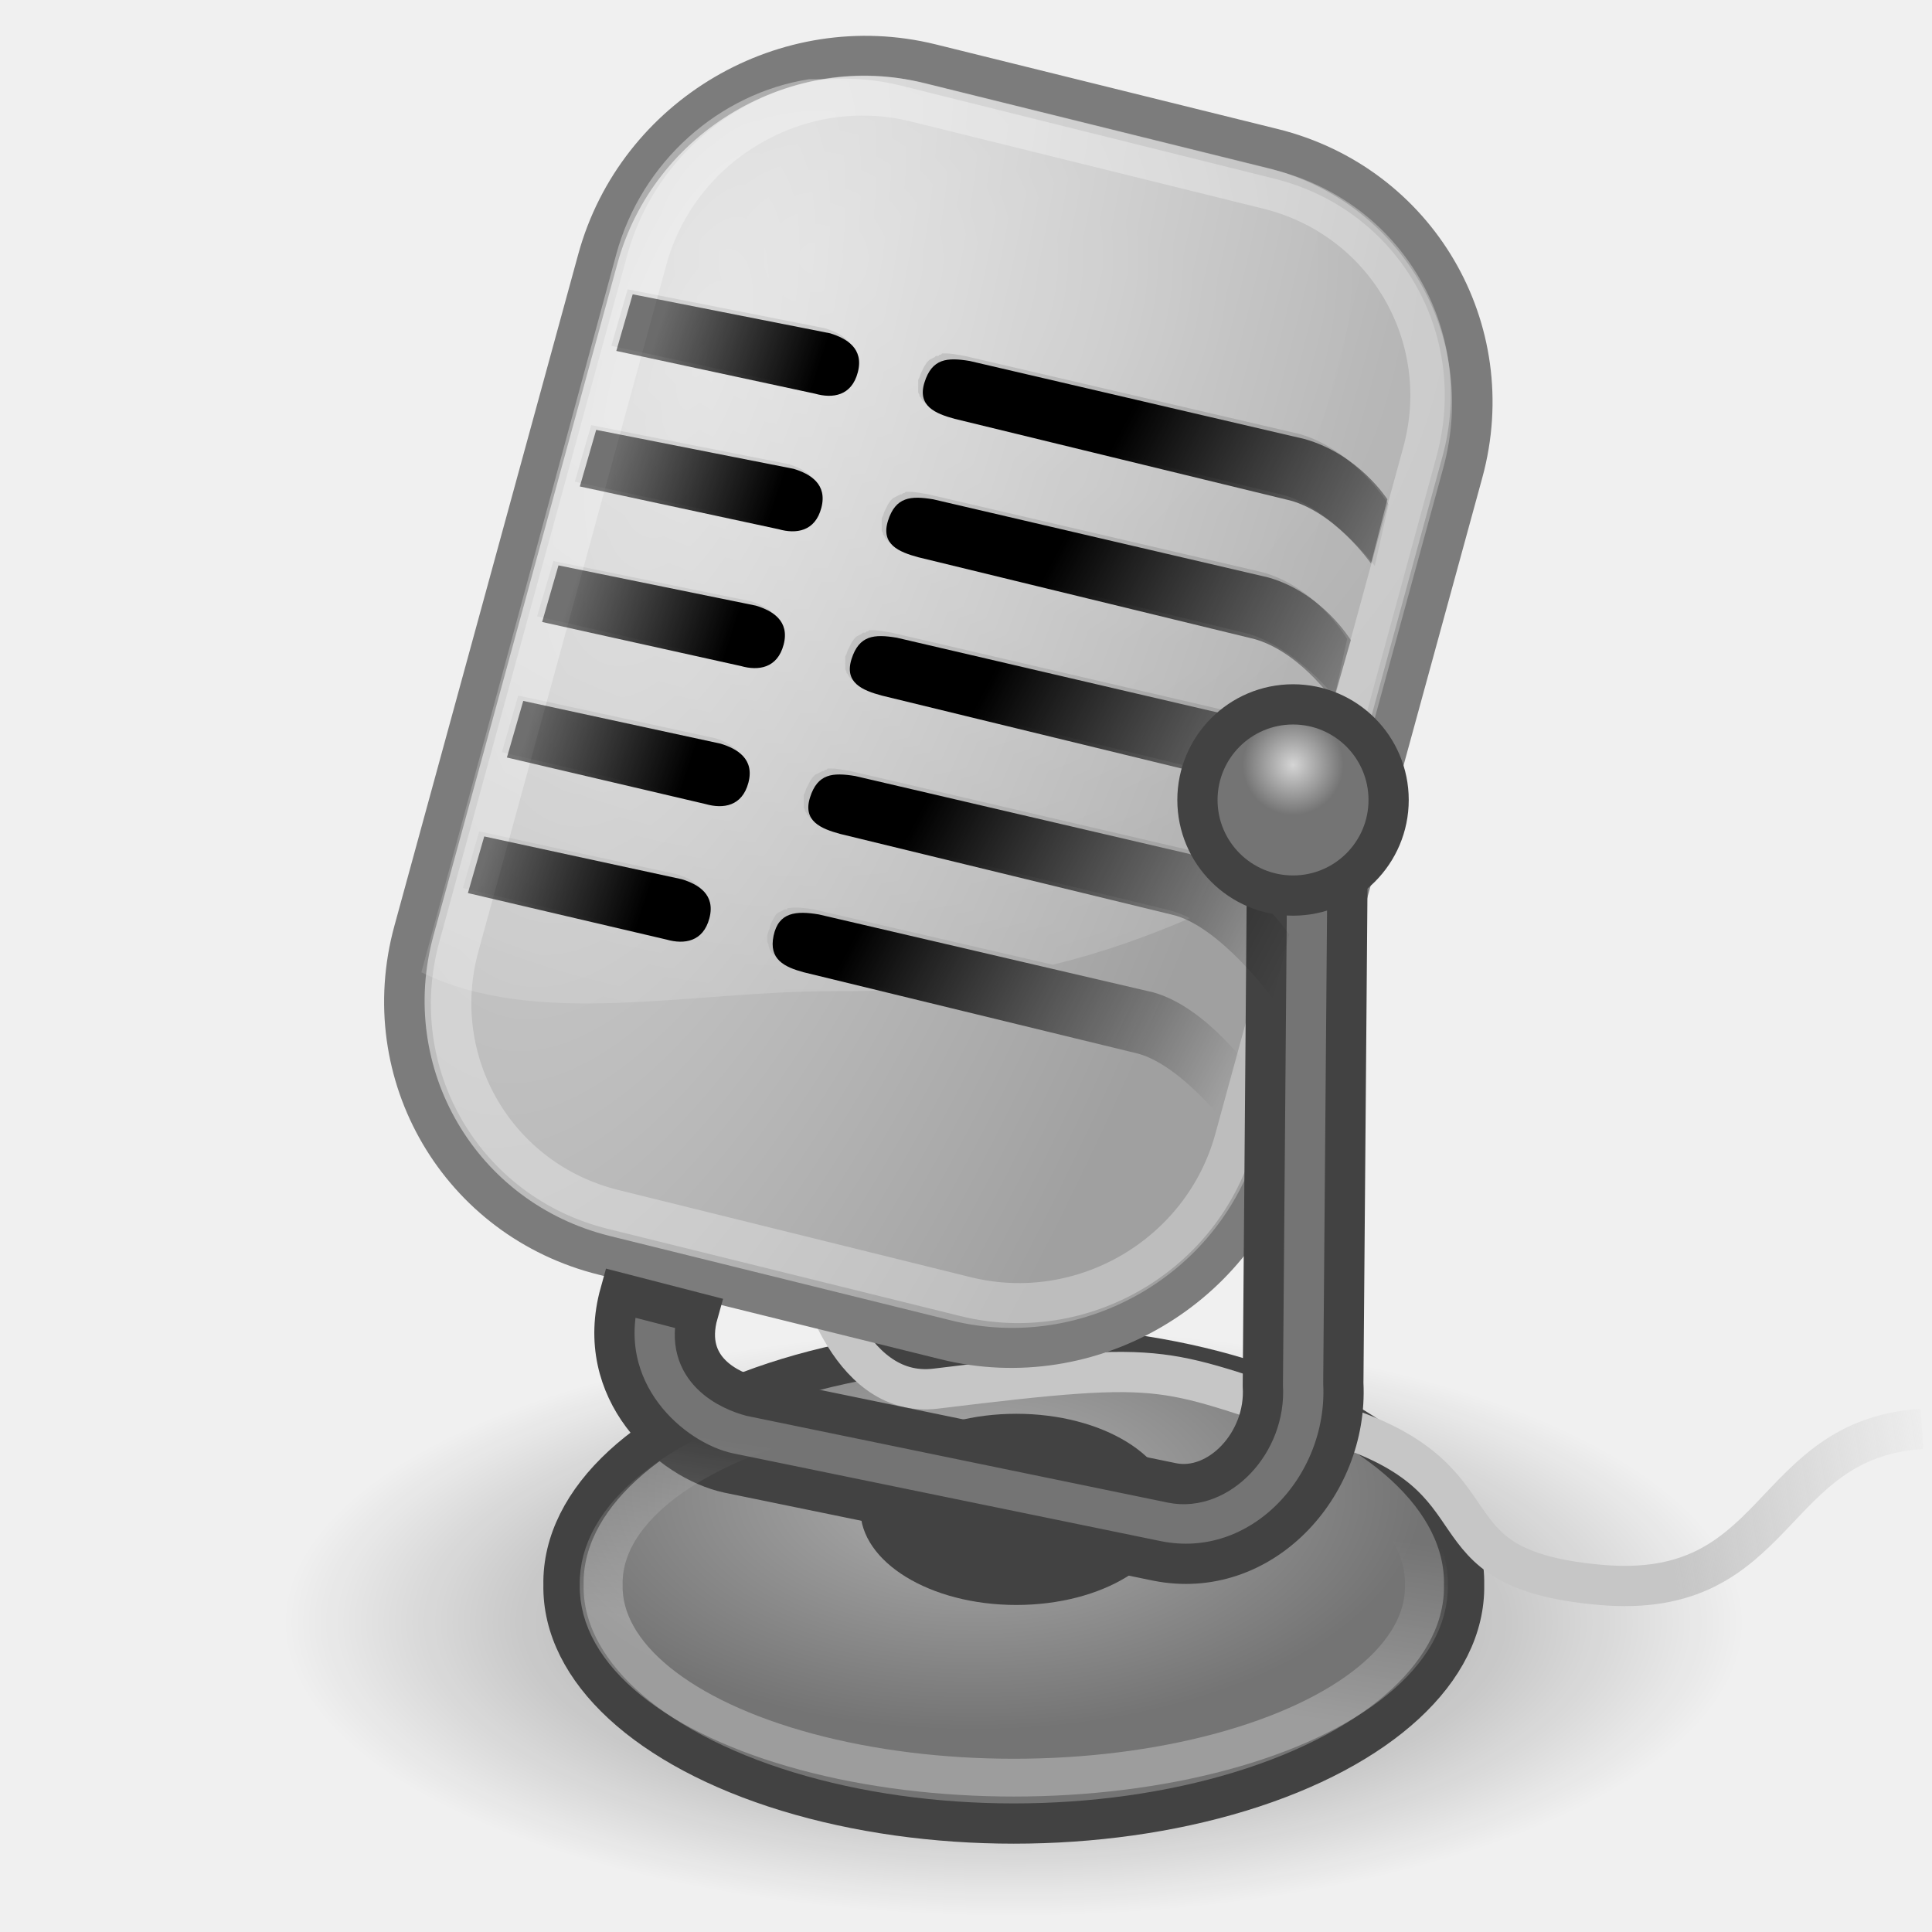
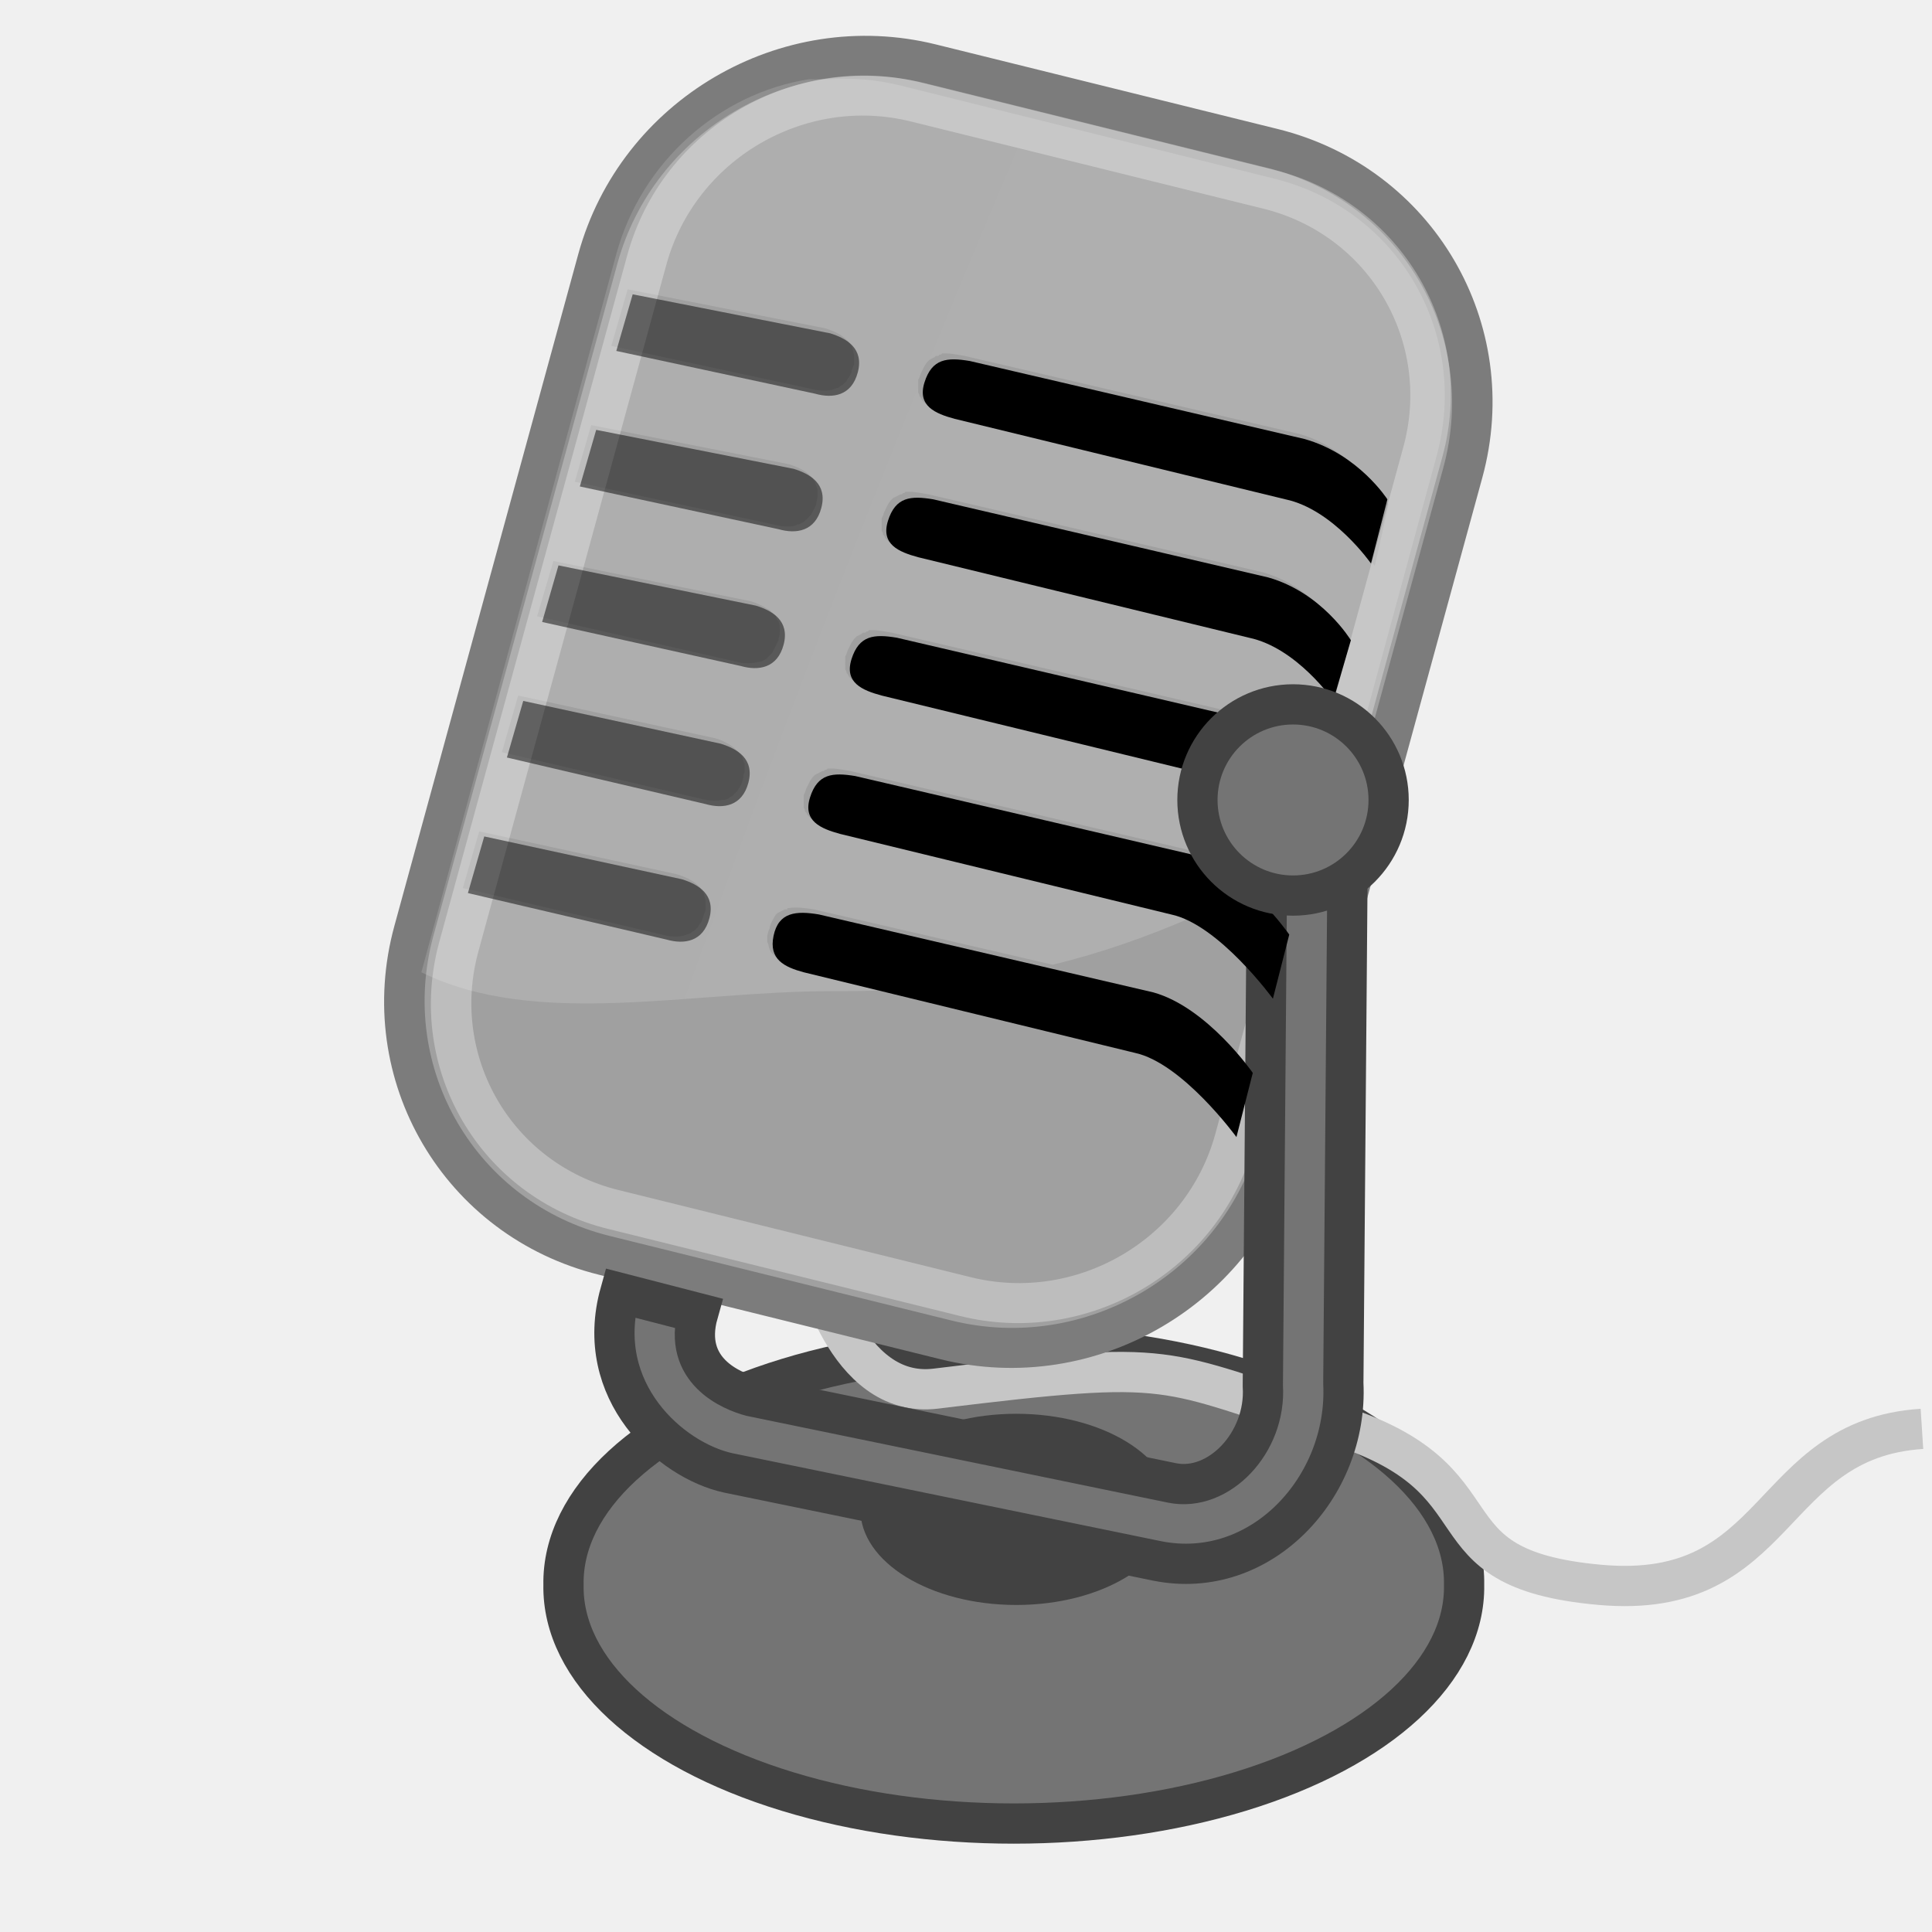
<svg xmlns="http://www.w3.org/2000/svg" xmlns:xlink="http://www.w3.org/1999/xlink" width="48px" height="48px" id="svg11300">
  <defs id="defs3">
    <linearGradient id="linearGradient2407">
      <stop style="stop-color:#d5d5d5;stop-opacity:1;" offset="0" id="stop2409" />
      <stop style="stop-color:#747474;stop-opacity:1;" offset="1" id="stop2411" />
    </linearGradient>
    <linearGradient id="linearGradient2399">
      <stop style="stop-color:#ffffff;stop-opacity:1;" offset="0" id="stop2401" />
      <stop style="stop-color:#ffffff;stop-opacity:0;" offset="1" id="stop2403" />
    </linearGradient>
    <linearGradient id="linearGradient2371">
      <stop style="stop-color:#000000;stop-opacity:1;" offset="0" id="stop2373" />
      <stop style="stop-color:#000000;stop-opacity:0.485;" offset="1" id="stop2375" />
    </linearGradient>
    <linearGradient id="linearGradient2355">
      <stop style="stop-color:#000000;stop-opacity:1;" offset="0" id="stop2357" />
      <stop style="stop-color:#000000;stop-opacity:0;" offset="1" id="stop2359" />
    </linearGradient>
    <linearGradient id="linearGradient2345">
      <stop style="stop-color:#d5d5d5;stop-opacity:1;" offset="0" id="stop2347" />
      <stop style="stop-color:#a0a0a0;stop-opacity:1;" offset="1" id="stop2349" />
    </linearGradient>
    <linearGradient id="linearGradient2337">
      <stop style="stop-color:#ffffff;stop-opacity:1;" offset="0" id="stop2339" />
      <stop style="stop-color:#ffffff;stop-opacity:0;" offset="1" id="stop2341" />
    </linearGradient>
    <linearGradient id="linearGradient2252">
      <stop style="stop-color:#c6c6c6;stop-opacity:1;" offset="0" id="stop2254" />
      <stop style="stop-color:#c6c6c6;stop-opacity:0;" offset="1" id="stop2256" />
    </linearGradient>
    <linearGradient id="linearGradient2242">
      <stop style="stop-color:#000000;stop-opacity:1;" offset="0" id="stop2244" />
      <stop style="stop-color:#000000;stop-opacity:0;" offset="1" id="stop2246" />
    </linearGradient>
    <linearGradient id="linearGradient2232">
      <stop style="stop-color:#b0b0b0;stop-opacity:1;" offset="0" id="stop2234" />
      <stop style="stop-color:#747474;stop-opacity:1;" offset="1" id="stop2236" />
    </linearGradient>
-     <radialGradient xlink:href="#linearGradient2232" id="radialGradient2238" cx="15.438" cy="42.09" fx="15.438" fy="42.09" r="11.188" gradientTransform="matrix(1,0,0,0.52514,0,22.02165)" gradientUnits="userSpaceOnUse" />
-     <radialGradient xlink:href="#linearGradient2242" id="radialGradient2248" cx="25.188" cy="41" fx="25.188" fy="41" r="16.438" gradientTransform="matrix(1,0,0,0.425856,-1.940722e-16,23.53992)" gradientUnits="userSpaceOnUse" />
-     <linearGradient xlink:href="#linearGradient2252" id="linearGradient2258" x1="41.25" y1="36.69" x2="48.25" y2="35.69" gradientUnits="userSpaceOnUse" />
-     <radialGradient xlink:href="#linearGradient2337" id="radialGradient2343" cx="20.275" cy="5.712" fx="20.275" fy="5.712" r="12.494" gradientTransform="matrix(2.530751,-5.687060e-16,5.159545e-16,2.296006,-31.03641,-6.699856)" gradientUnits="userSpaceOnUse" />
-     <radialGradient xlink:href="#linearGradient2345" id="radialGradient2351" cx="19.557" cy="6.644" fx="19.557" fy="6.644" r="10.989" gradientTransform="matrix(1.491918,-8.445108e-2,-5.874412e-2,3.986724,-9.646804,-20.27595)" gradientUnits="userSpaceOnUse" />
-     <linearGradient xlink:href="#linearGradient2355" id="linearGradient2361" x1="25.16" y1="15.804" x2="33.969" y2="20.438" gradientUnits="userSpaceOnUse" />
-     <linearGradient xlink:href="#linearGradient2355" id="linearGradient2363" x1="25.16" y1="15.804" x2="33.969" y2="20.438" gradientUnits="userSpaceOnUse" />
-     <linearGradient xlink:href="#linearGradient2355" id="linearGradient2365" x1="25.16" y1="15.804" x2="33.969" y2="20.438" gradientUnits="userSpaceOnUse" />
-     <linearGradient xlink:href="#linearGradient2355" id="linearGradient2367" x1="25.16" y1="15.804" x2="33.969" y2="20.438" gradientUnits="userSpaceOnUse" />
-     <linearGradient xlink:href="#linearGradient2355" id="linearGradient2369" x1="25.16" y1="15.804" x2="33.969" y2="20.438" gradientUnits="userSpaceOnUse" />
-     <linearGradient xlink:href="#linearGradient2371" id="linearGradient2377" x1="18.329" y1="15.323" x2="14.406" y2="14.047" gradientUnits="userSpaceOnUse" />
-     <linearGradient xlink:href="#linearGradient2371" id="linearGradient2379" x1="18.329" y1="15.323" x2="14.406" y2="14.047" gradientUnits="userSpaceOnUse" />
-     <linearGradient xlink:href="#linearGradient2371" id="linearGradient2381" x1="18.329" y1="15.323" x2="14.406" y2="14.047" gradientUnits="userSpaceOnUse" />
-     <linearGradient xlink:href="#linearGradient2371" id="linearGradient2383" x1="18.329" y1="15.323" x2="14.406" y2="14.047" gradientUnits="userSpaceOnUse" />
-     <linearGradient xlink:href="#linearGradient2371" id="linearGradient2385" x1="18.329" y1="15.323" x2="14.406" y2="14.047" gradientUnits="userSpaceOnUse" />
-     <linearGradient xlink:href="#linearGradient2399" id="linearGradient2405" x1="16.438" y1="49.111" x2="17.402" y2="43.42" gradientUnits="userSpaceOnUse" />
-     <radialGradient xlink:href="#linearGradient2407" id="radialGradient2413" cx="33.5" cy="20.538" fx="33.5" fy="20.538" r="2.27" gradientUnits="userSpaceOnUse" gradientTransform="matrix(0.435326,1.140794e-15,-1.140794e-15,0.435326,18.91658,12.49341)" />
+     <radialGradient xlink:href="#linearGradient2232" id="radialGradient2238" cx="15.438" cy="42.09" fx="15.438" fy="42.09" r="11.188" gradientTransform="matrix(1,0,0,0.52514,0,22.02165)" />
+     <radialGradient xlink:href="#linearGradient2242" id="radialGradient2248" cx="25.188" cy="41" fx="25.188" fy="41" r="16.438" gradientTransform="matrix(1,0,0,0.425856,-1.940722e-16,23.53992)" />
+     <linearGradient xlink:href="#linearGradient2252" id="linearGradient2258" x1="41.25" y1="36.69" x2="48.25" y2="35.69" />
+     <radialGradient xlink:href="#linearGradient2337" id="radialGradient2343" cx="20.275" cy="5.712" fx="20.275" fy="5.712" r="12.494" gradientTransform="matrix(2.530751,-5.687060e-16,5.159545e-16,2.296006,-31.03641,-6.699856)" />
+     <radialGradient xlink:href="#linearGradient2345" id="radialGradient2351" cx="19.557" cy="6.644" fx="19.557" fy="6.644" r="10.989" gradientTransform="matrix(1.491918,-8.445108e-2,-5.874412e-2,3.986724,-9.646804,-20.27595)" />
+     <linearGradient xlink:href="#linearGradient2355" id="linearGradient2361" x1="25.16" y1="15.804" x2="33.969" y2="20.438" />
+     <linearGradient xlink:href="#linearGradient2355" id="linearGradient2363" x1="25.16" y1="15.804" x2="33.969" y2="20.438" />
+     <linearGradient xlink:href="#linearGradient2355" id="linearGradient2365" x1="25.16" y1="15.804" x2="33.969" y2="20.438" />
+     <linearGradient xlink:href="#linearGradient2355" id="linearGradient2367" x1="25.16" y1="15.804" x2="33.969" y2="20.438" />
+     <linearGradient xlink:href="#linearGradient2355" id="linearGradient2369" x1="25.16" y1="15.804" x2="33.969" y2="20.438" />
+     <linearGradient xlink:href="#linearGradient2371" id="linearGradient2377" x1="18.329" y1="15.323" x2="14.406" y2="14.047" />
+     <linearGradient xlink:href="#linearGradient2371" id="linearGradient2379" x1="18.329" y1="15.323" x2="14.406" y2="14.047" />
+     <linearGradient xlink:href="#linearGradient2371" id="linearGradient2381" x1="18.329" y1="15.323" x2="14.406" y2="14.047" />
+     <linearGradient xlink:href="#linearGradient2371" id="linearGradient2383" x1="18.329" y1="15.323" x2="14.406" y2="14.047" />
+     <linearGradient xlink:href="#linearGradient2371" id="linearGradient2385" x1="18.329" y1="15.323" x2="14.406" y2="14.047" />
+     <linearGradient xlink:href="#linearGradient2399" id="linearGradient2405" x1="16.438" y1="49.111" x2="17.402" y2="43.42" />
+     <radialGradient xlink:href="#linearGradient2407" id="radialGradient2413" cx="33.5" cy="20.538" fx="33.5" fy="20.538" r="2.27" gradientTransform="matrix(0.435326,1.140794e-15,-1.140794e-15,0.435326,18.91658,12.49341)" />
  </defs>
  <g id="layer1">
    <path style="opacity:0.494;color:#000000;fill:url(#radialGradient2248);fill-opacity:1;fill-rule:evenodd;stroke:none;stroke-width:2;stroke-linecap:butt;stroke-linejoin:miter;marker:none;marker-start:none;marker-mid:none;marker-end:none;stroke-miterlimit:4;stroke-dasharray:none;stroke-dashoffset:0;stroke-opacity:1;visibility:visible;display:inline;overflow:visible" id="path2240" d="M 41.625 41 A 16.438 7 0 1 1  8.75,41 A 16.438 7 0 1 1  41.625 41 z" transform="matrix(1.106464,0,0,1.044643,-2.681557,-2.517857)" />
    <path style="opacity:1;color:#000000;fill:url(#radialGradient2238);fill-opacity:1;fill-rule:evenodd;stroke:#424242;stroke-width:1;stroke-linecap:butt;stroke-linejoin:miter;marker:none;marker-start:none;marker-mid:none;marker-end:none;stroke-miterlimit:4;stroke-dasharray:none;stroke-dashoffset:0;stroke-opacity:1;visibility:visible;display:inline;overflow:visible" id="path2222" d="M 27.625 46.375 A 11.188 5.875 0 1 1  5.25,46.375 A 11.188 5.875 0 1 1  27.625 46.375 z" transform="translate(8.75,-7)" />
    <path transform="matrix(2.066667,0,0,1.266667,-43.98333,9.475)" d="M 35.375 22.125 A 1.875 1.875 0 1 1  31.625,22.125 A 1.875 1.875 0 1 1  35.375 22.125 z" id="path2260" style="opacity:1;color:#000000;fill:#424242;fill-opacity:1;fill-rule:evenodd;stroke:none;stroke-width:2;stroke-linecap:butt;stroke-linejoin:miter;marker:none;marker-start:none;marker-mid:none;marker-end:none;stroke-miterlimit:4;stroke-dasharray:none;stroke-dashoffset:0;stroke-opacity:1;visibility:visible;display:inline;overflow:visible" />
    <path style="opacity:1;color:#000000;fill:none;fill-opacity:1;fill-rule:evenodd;stroke:url(#linearGradient2258);stroke-width:1;stroke-linecap:butt;stroke-linejoin:miter;marker:none;marker-start:none;marker-mid:none;marker-end:none;stroke-miterlimit:4;stroke-dasharray:none;stroke-dashoffset:0;stroke-opacity:1;visibility:visible;display:inline;overflow:visible" d="M 20.25,31.375 C 20.25,31.375 20.986,34.777 23.25,34.5 C 29.375,33.75 28.721,34.01 33.125,35.375 C 37.562,36.75 35.219,38.969 39.75,39.375 C 44.281,39.781 43.875,35.75 47.75,35.5" id="path2250" />
    <rect style="opacity:1;color:#000000;fill:url(#radialGradient2351);fill-opacity:1.0;fill-rule:evenodd;stroke:#7c7c7c;stroke-width:1;stroke-linecap:butt;stroke-linejoin:miter;marker:none;marker-start:none;marker-mid:none;marker-end:none;stroke-miterlimit:4;stroke-dasharray:none;stroke-dashoffset:0;stroke-opacity:1;visibility:visible;display:inline;overflow:visible" id="rect1343" width="22.137" height="30.692" x="16.029" y="-4.014" rx="6.694" ry="6.694" transform="matrix(0.970732,0.240164,-0.264014,0.964519,0,0)" />
    <rect transform="matrix(0.970732,0.240164,-0.264014,0.964519,0,0)" ry="5.42" rx="5.42" y="-3.006" x="17.21" height="28.524" width="19.862" id="rect2353" style="opacity:0.307;color:#000000;fill:none;fill-opacity:1;fill-rule:evenodd;stroke:#ffffff;stroke-width:1;stroke-linecap:butt;stroke-linejoin:miter;marker:none;marker-start:none;marker-mid:none;marker-end:none;stroke-miterlimit:4;stroke-dasharray:none;stroke-dashoffset:0;stroke-opacity:1;visibility:visible;display:inline;overflow:visible" />
    <path style="opacity:0.443;color:#000000;fill:url(#radialGradient2343);fill-opacity:1.0;fill-rule:evenodd;stroke:none;stroke-width:1;stroke-linecap:butt;stroke-linejoin:miter;marker:none;marker-start:none;marker-mid:none;marker-end:none;stroke-miterlimit:4;stroke-dasharray:none;stroke-dashoffset:0;stroke-opacity:1;visibility:visible;display:inline;overflow:visible" d="M 20.094,1.969 C 17.873,2.321 15.943,4.008 15.312,6.312 L 10.469,24.156 C 13.326,25.56 17.106,24.625 20.688,24.625 C 21.178,24.625 21.676,24.623 22.156,24.594 C 21.221,24.366 19.844,24.031 19.844,24.031 C 19.624,23.972 19.423,23.896 19.281,23.781 C 19.277,23.777 19.255,23.754 19.25,23.75 C 19.237,23.737 19.203,23.704 19.188,23.688 C 19.182,23.682 19.162,23.662 19.156,23.656 C 19.148,23.64 19.131,23.606 19.125,23.594 C 19.115,23.569 19.1,23.522 19.094,23.5 C 19.094,23.497 19.094,23.471 19.094,23.469 C 19.088,23.458 19.068,23.417 19.062,23.406 C 19.063,23.4 19.063,23.379 19.062,23.375 C 19.063,23.357 19.062,23.324 19.062,23.312 C 19.062,23.306 19.062,23.285 19.062,23.281 C 19.062,23.278 19.063,23.253 19.062,23.25 C 19.071,23.214 19.087,23.157 19.094,23.125 C 19.099,23.115 19.119,23.074 19.125,23.062 C 19.125,23.06 19.125,23.034 19.125,23.031 C 19.133,23.007 19.147,22.96 19.156,22.938 C 19.164,22.921 19.182,22.885 19.188,22.875 C 19.212,22.83 19.251,22.757 19.281,22.719 C 19.288,22.712 19.308,22.692 19.312,22.688 C 19.324,22.682 19.365,22.661 19.375,22.656 C 19.404,22.639 19.464,22.609 19.5,22.594 C 19.511,22.594 19.552,22.593 19.562,22.594 C 19.562,22.592 19.562,22.57 19.562,22.562 C 19.57,22.562 19.592,22.562 19.594,22.562 C 19.769,22.53 19.99,22.556 20.219,22.594 L 26.156,23.969 C 27.347,23.678 28.483,23.279 29.562,22.812 C 29.41,22.726 29.245,22.672 29.094,22.625 C 29.056,22.614 29.006,22.602 28.969,22.594 C 28.969,22.594 20.75,20.594 20.75,20.594 C 20.53,20.534 20.306,20.459 20.156,20.344 C 20.151,20.34 20.13,20.317 20.125,20.312 C 20.12,20.308 20.098,20.286 20.094,20.281 C 20.09,20.277 20.066,20.255 20.062,20.25 C 20.057,20.239 20.036,20.198 20.031,20.188 C 20.026,20.182 20.006,20.162 20,20.156 C 20,20.153 20,20.128 20,20.125 C 19.994,20.114 19.974,20.074 19.969,20.062 C 19.969,20.059 19.969,20.034 19.969,20.031 C 19.969,20.02 19.969,19.98 19.969,19.969 C 19.968,19.947 19.967,19.898 19.969,19.875 C 19.969,19.871 19.969,19.848 19.969,19.844 C 19.968,19.831 19.968,19.792 19.969,19.781 C 19.969,19.778 19.969,19.753 19.969,19.75 C 19.974,19.739 19.995,19.698 20,19.688 C 20.009,19.66 20.022,19.619 20.031,19.594 C 20.037,19.583 20.057,19.542 20.062,19.531 C 20.08,19.495 20.107,19.438 20.125,19.406 C 20.139,19.385 20.17,19.336 20.188,19.312 C 20.192,19.308 20.214,19.286 20.219,19.281 C 20.225,19.275 20.246,19.254 20.25,19.25 C 20.261,19.244 20.302,19.224 20.312,19.219 C 20.328,19.21 20.362,19.194 20.375,19.188 C 20.384,19.184 20.421,19.164 20.438,19.156 C 20.441,19.156 20.466,19.156 20.469,19.156 C 20.473,19.152 20.493,19.131 20.5,19.125 C 20.503,19.125 20.528,19.125 20.531,19.125 C 20.538,19.118 20.561,19.096 20.562,19.094 C 20.566,19.094 20.591,19.094 20.594,19.094 C 20.6,19.094 20.622,19.094 20.625,19.094 C 20.769,19.088 20.947,19.127 21.125,19.156 L 29.438,21.094 C 30.057,21.267 30.625,21.703 31.062,22.125 C 31.576,21.852 32.054,21.53 32.531,21.219 C 32.386,21.024 31.201,19.519 30.125,19.188 C 30.088,19.177 30.037,19.164 30,19.156 C 30,19.156 21.781,17.156 21.781,17.156 C 21.561,17.097 21.337,17.021 21.188,16.906 C 21.182,16.902 21.161,16.879 21.156,16.875 C 21.152,16.871 21.129,16.848 21.125,16.844 C 21.121,16.839 21.098,16.817 21.094,16.812 C 21.088,16.802 21.067,16.761 21.062,16.75 C 21.057,16.744 21.037,16.724 21.031,16.719 C 21.032,16.716 21.031,16.69 21.031,16.688 C 21.026,16.677 21.006,16.636 21,16.625 C 21,16.622 21,16.596 21,16.594 C 21,16.583 21,16.542 21,16.531 C 20.999,16.51 20.998,16.461 21,16.438 C 21,16.434 21,16.41 21,16.406 C 20.999,16.393 20.999,16.355 21,16.344 C 21,16.34 21,16.315 21,16.312 C 21.006,16.301 21.026,16.26 21.031,16.25 C 21.04,16.222 21.053,16.182 21.062,16.156 C 21.068,16.146 21.088,16.104 21.094,16.094 C 21.111,16.057 21.138,16 21.156,15.969 C 21.171,15.948 21.201,15.898 21.219,15.875 C 21.223,15.87 21.245,15.848 21.25,15.844 C 21.256,15.837 21.277,15.817 21.281,15.812 C 21.293,15.807 21.333,15.786 21.344,15.781 C 21.36,15.773 21.394,15.756 21.406,15.75 C 21.412,15.744 21.432,15.724 21.438,15.719 C 21.448,15.719 21.489,15.718 21.5,15.719 C 21.504,15.715 21.525,15.694 21.531,15.688 C 21.534,15.688 21.559,15.687 21.562,15.688 C 21.57,15.68 21.592,15.658 21.594,15.656 C 21.597,15.656 21.622,15.656 21.625,15.656 C 21.631,15.656 21.653,15.656 21.656,15.656 C 21.8,15.65 21.978,15.689 22.156,15.719 L 30.469,17.656 C 31.812,18.031 32.938,19.656 32.938,19.656 L 32.531,21.219 C 32.715,21.099 32.915,21 33.094,20.875 L 35.688,11.344 C 36.529,8.27 34.727,5.197 31.656,4.438 L 22.375,2.125 C 21.775,1.977 21.182,1.928 20.594,1.969 C 20.59,1.969 20.569,1.969 20.562,1.969 C 20.55,1.968 20.512,1.969 20.5,1.969 C 20.494,1.969 20.475,1.969 20.469,1.969 C 20.466,1.969 20.444,1.969 20.438,1.969 C 20.407,1.97 20.342,1.968 20.312,1.969 C 20.303,1.969 20.266,1.969 20.25,1.969 C 20.246,1.969 20.223,1.969 20.219,1.969 C 20.208,1.969 20.167,1.969 20.156,1.969 C 20.146,1.969 20.104,1.969 20.094,1.969 z M 15.594,7.188 L 20.5,8.156 C 20.69,8.215 20.891,8.301 21.031,8.438 C 21.036,8.442 21.058,8.464 21.062,8.469 C 21.067,8.474 21.09,8.495 21.094,8.5 C 21.099,8.511 21.12,8.552 21.125,8.562 C 21.131,8.568 21.151,8.588 21.156,8.594 C 21.166,8.618 21.18,8.665 21.188,8.688 C 21.196,8.716 21.212,8.777 21.219,8.812 C 21.219,8.819 21.219,8.84 21.219,8.844 C 21.218,8.861 21.219,8.894 21.219,8.906 C 21.219,8.935 21.221,9.001 21.219,9.031 C 21.219,9.035 21.219,9.06 21.219,9.062 C 21.213,9.074 21.193,9.114 21.188,9.125 C 21.18,9.153 21.165,9.193 21.156,9.219 C 21.157,9.222 21.156,9.247 21.156,9.25 C 21.151,9.261 21.13,9.302 21.125,9.312 C 21.118,9.327 21.101,9.361 21.094,9.375 C 21.088,9.38 21.068,9.401 21.062,9.406 C 21.057,9.417 21.037,9.458 21.031,9.469 C 21.027,9.474 21.005,9.495 21,9.5 C 20.995,9.505 20.974,9.526 20.969,9.531 C 20.964,9.536 20.943,9.558 20.938,9.562 C 20.927,9.568 20.886,9.589 20.875,9.594 C 20.869,9.599 20.849,9.619 20.844,9.625 C 20.823,9.634 20.772,9.649 20.75,9.656 C 20.726,9.665 20.681,9.681 20.656,9.688 C 20.491,9.723 20.303,9.707 20.125,9.656 L 15.188,8.594 L 15.594,7.188 z M 23.406,8.781 C 23.41,8.781 23.435,8.781 23.438,8.781 C 23.444,8.781 23.466,8.781 23.469,8.781 C 23.613,8.775 23.791,8.814 23.969,8.844 L 32.281,10.781 C 33.625,11.156 34.5,12.531 34.5,12.531 L 34.156,14.062 C 34.011,13.868 33.013,12.644 31.938,12.312 C 31.9,12.302 31.85,12.289 31.812,12.281 C 31.812,12.281 23.594,10.281 23.594,10.281 C 23.374,10.222 23.15,10.146 23,10.031 C 22.995,10.027 22.974,10.004 22.969,10 C 22.964,9.996 22.942,9.973 22.938,9.969 C 22.933,9.964 22.91,9.942 22.906,9.938 C 22.901,9.927 22.88,9.886 22.875,9.875 C 22.869,9.869 22.849,9.849 22.844,9.844 C 22.844,9.841 22.844,9.815 22.844,9.812 C 22.838,9.802 22.818,9.761 22.812,9.75 C 22.813,9.747 22.812,9.721 22.812,9.719 C 22.812,9.708 22.812,9.667 22.812,9.656 C 22.812,9.635 22.811,9.586 22.812,9.562 C 22.813,9.559 22.813,9.535 22.812,9.531 C 22.812,9.518 22.812,9.48 22.812,9.469 C 22.812,9.465 22.813,9.44 22.812,9.438 C 22.818,9.426 22.838,9.385 22.844,9.375 C 22.853,9.347 22.865,9.307 22.875,9.281 C 22.88,9.271 22.901,9.229 22.906,9.219 C 22.923,9.182 22.951,9.125 22.969,9.094 C 22.983,9.073 23.014,9.023 23.031,9 C 23.036,8.995 23.058,8.973 23.062,8.969 C 23.069,8.962 23.089,8.942 23.094,8.938 C 23.105,8.932 23.146,8.911 23.156,8.906 C 23.172,8.898 23.206,8.881 23.219,8.875 C 23.224,8.869 23.244,8.849 23.25,8.844 C 23.261,8.844 23.301,8.843 23.312,8.844 C 23.317,8.84 23.337,8.819 23.344,8.812 C 23.347,8.813 23.372,8.812 23.375,8.812 C 23.382,8.805 23.405,8.783 23.406,8.781 z M 14.688,10.562 L 19.594,11.531 C 19.784,11.59 19.985,11.676 20.125,11.812 C 20.13,11.817 20.152,11.839 20.156,11.844 C 20.161,11.849 20.183,11.87 20.188,11.875 C 20.193,11.886 20.214,11.927 20.219,11.938 C 20.224,11.943 20.244,11.963 20.25,11.969 C 20.25,11.97 20.25,11.993 20.25,12 C 20.256,12.011 20.276,12.051 20.281,12.062 C 20.288,12.085 20.306,12.129 20.312,12.156 C 20.313,12.16 20.312,12.183 20.312,12.188 C 20.312,12.205 20.312,12.238 20.312,12.25 C 20.312,12.274 20.315,12.319 20.312,12.344 C 20.307,12.386 20.293,12.454 20.281,12.5 C 20.281,12.503 20.281,12.528 20.281,12.531 C 20.269,12.561 20.233,12.628 20.219,12.656 C 20.212,12.671 20.195,12.705 20.188,12.719 C 20.182,12.73 20.162,12.77 20.156,12.781 C 20.151,12.787 20.131,12.807 20.125,12.812 C 20.09,12.858 20.042,12.905 20,12.938 C 19.994,12.943 19.974,12.963 19.969,12.969 C 19.953,12.977 19.919,12.994 19.906,13 C 19.897,13.004 19.86,13.023 19.844,13.031 C 19.841,13.031 19.815,13.031 19.812,13.031 C 19.802,13.037 19.761,13.057 19.75,13.062 C 19.585,13.098 19.396,13.082 19.219,13.031 L 14.281,11.969 L 14.688,10.562 z M 22.5,12.219 C 22.503,12.219 22.528,12.219 22.531,12.219 C 22.538,12.219 22.559,12.219 22.562,12.219 C 22.707,12.213 22.885,12.252 23.062,12.281 L 31.375,14.219 C 32.719,14.594 33.469,15.875 33.469,15.875 L 33.156,17.312 C 33.011,17.118 32.107,16.082 31.031,15.75 C 30.994,15.739 30.943,15.727 30.906,15.719 C 30.906,15.719 22.688,13.719 22.688,13.719 C 22.468,13.659 22.243,13.584 22.094,13.469 C 22.089,13.465 22.067,13.442 22.062,13.438 C 22.058,13.433 22.036,13.411 22.031,13.406 C 22.027,13.402 22.004,13.38 22,13.375 C 21.995,13.364 21.974,13.323 21.969,13.312 C 21.963,13.307 21.943,13.287 21.938,13.281 C 21.938,13.278 21.937,13.253 21.938,13.25 C 21.932,13.239 21.912,13.199 21.906,13.188 C 21.906,13.184 21.906,13.159 21.906,13.156 C 21.906,13.145 21.906,13.105 21.906,13.094 C 21.906,13.072 21.905,13.023 21.906,13 C 21.906,12.996 21.906,12.973 21.906,12.969 C 21.906,12.956 21.905,12.917 21.906,12.906 C 21.906,12.903 21.906,12.878 21.906,12.875 C 21.912,12.864 21.932,12.823 21.938,12.812 C 21.946,12.785 21.959,12.744 21.969,12.719 C 21.974,12.708 21.994,12.667 22,12.656 C 22.017,12.62 22.044,12.563 22.062,12.531 C 22.077,12.51 22.107,12.461 22.125,12.438 C 22.13,12.433 22.152,12.411 22.156,12.406 C 22.163,12.4 22.183,12.379 22.188,12.375 C 22.199,12.369 22.24,12.349 22.25,12.344 C 22.266,12.335 22.3,12.319 22.312,12.312 C 22.321,12.309 22.358,12.289 22.375,12.281 C 22.378,12.281 22.404,12.281 22.406,12.281 C 22.411,12.277 22.431,12.256 22.438,12.25 C 22.44,12.25 22.465,12.25 22.469,12.25 C 22.476,12.243 22.499,12.221 22.5,12.219 z M 13.75,13.938 L 18.656,14.938 C 18.795,14.98 18.941,15.047 19.062,15.125 C 19.074,15.13 19.114,15.151 19.125,15.156 C 19.131,15.162 19.151,15.182 19.156,15.188 C 19.162,15.192 19.182,15.214 19.188,15.219 C 19.201,15.232 19.234,15.265 19.25,15.281 C 19.256,15.287 19.276,15.307 19.281,15.312 C 19.281,15.316 19.281,15.341 19.281,15.344 C 19.287,15.355 19.307,15.396 19.312,15.406 C 19.318,15.412 19.338,15.432 19.344,15.438 C 19.355,15.469 19.369,15.527 19.375,15.562 C 19.375,15.573 19.375,15.614 19.375,15.625 C 19.376,15.648 19.377,15.694 19.375,15.719 C 19.375,15.722 19.375,15.747 19.375,15.75 C 19.367,15.787 19.351,15.845 19.344,15.875 C 19.344,15.878 19.344,15.903 19.344,15.906 C 19.33,15.938 19.295,16.002 19.281,16.031 C 19.273,16.048 19.255,16.083 19.25,16.094 C 19.245,16.104 19.227,16.14 19.219,16.156 C 19.214,16.167 19.193,16.208 19.188,16.219 C 19.162,16.248 19.12,16.289 19.094,16.312 C 19.088,16.318 19.068,16.338 19.062,16.344 C 19.057,16.349 19.037,16.369 19.031,16.375 C 19.015,16.383 18.982,16.4 18.969,16.406 C 18.96,16.41 18.923,16.429 18.906,16.438 C 18.903,16.437 18.878,16.438 18.875,16.438 C 18.696,16.491 18.479,16.494 18.281,16.438 L 13.344,15.312 L 13.75,13.938 z M 12.875,17.281 L 17.781,18.344 C 18.003,18.412 18.236,18.54 18.375,18.719 C 18.381,18.724 18.401,18.744 18.406,18.75 C 18.414,18.766 18.431,18.799 18.438,18.812 C 18.447,18.837 18.462,18.883 18.469,18.906 C 18.475,18.917 18.494,18.958 18.5,18.969 C 18.5,18.979 18.5,19.02 18.5,19.031 C 18.5,19.037 18.5,19.059 18.5,19.062 C 18.5,19.08 18.5,19.113 18.5,19.125 C 18.5,19.128 18.5,19.153 18.5,19.156 C 18.5,19.159 18.5,19.185 18.5,19.188 C 18.496,19.199 18.474,19.237 18.469,19.25 C 18.467,19.254 18.47,19.278 18.469,19.281 C 18.469,19.284 18.469,19.31 18.469,19.312 C 18.46,19.345 18.448,19.404 18.438,19.438 C 18.406,19.517 18.357,19.6 18.312,19.656 C 18.308,19.662 18.286,19.682 18.281,19.688 C 18.276,19.693 18.255,19.714 18.25,19.719 C 18.245,19.723 18.224,19.746 18.219,19.75 C 18.213,19.756 18.193,19.776 18.188,19.781 C 18.177,19.787 18.136,19.808 18.125,19.812 C 18.12,19.818 18.099,19.838 18.094,19.844 C 18.069,19.853 18.021,19.868 18,19.875 C 17.989,19.875 17.948,19.875 17.938,19.875 C 17.772,19.91 17.584,19.895 17.406,19.844 L 12.469,18.688 L 12.875,17.281 z M 11.906,20.656 L 16.812,21.719 C 17.003,21.777 17.204,21.864 17.344,22 C 17.348,22.005 17.371,22.026 17.375,22.031 C 17.379,22.036 17.402,22.058 17.406,22.062 C 17.412,22.073 17.433,22.114 17.438,22.125 C 17.443,22.13 17.463,22.151 17.469,22.156 C 17.479,22.181 17.492,22.228 17.5,22.25 C 17.509,22.279 17.525,22.34 17.531,22.375 C 17.532,22.381 17.531,22.398 17.531,22.406 C 17.531,22.424 17.531,22.457 17.531,22.469 C 17.532,22.497 17.533,22.564 17.531,22.594 C 17.53,22.597 17.533,22.621 17.531,22.625 C 17.527,22.637 17.504,22.676 17.5,22.688 C 17.493,22.715 17.477,22.756 17.469,22.781 C 17.461,22.803 17.447,22.851 17.438,22.875 C 17.43,22.889 17.414,22.924 17.406,22.938 C 17.401,22.943 17.381,22.963 17.375,22.969 C 17.37,22.98 17.349,23.02 17.344,23.031 C 17.339,23.037 17.317,23.057 17.312,23.062 C 17.308,23.068 17.286,23.089 17.281,23.094 C 17.276,23.098 17.255,23.121 17.25,23.125 C 17.239,23.13 17.198,23.151 17.188,23.156 C 17.182,23.162 17.162,23.182 17.156,23.188 C 17.135,23.196 17.084,23.212 17.062,23.219 C 17.038,23.227 16.994,23.244 16.969,23.25 C 16.804,23.285 16.615,23.27 16.438,23.219 L 11.5,22.062 L 11.906,20.656 z " id="rect2302" />
    <path style="opacity:1;color:#000000;fill:url(#linearGradient2365);fill-opacity:1.0;fill-rule:evenodd;stroke:none;stroke-width:1;stroke-linecap:butt;stroke-linejoin:miter;marker:none;marker-start:none;marker-mid:none;marker-end:none;stroke-miterlimit:4;stroke-dasharray:none;stroke-dashoffset:0;stroke-opacity:1;visibility:visible;display:inline;overflow:visible" d="M 22.281,15.844 L 30.594,17.781 C 31.938,18.156 33.062,19.781 33.062,19.781 L 32.656,21.375 C 32.656,21.375 31.312,19.531 30.125,19.281 C 30.125,19.281 21.906,17.281 21.906,17.281 C 21.421,17.15 20.971,16.96 21.156,16.375 C 21.344,15.781 21.719,15.75 22.281,15.844 z " id="path2284" />
    <path style="opacity:1;color:#000000;fill:#747474;fill-opacity:1;fill-rule:evenodd;stroke:#424242;stroke-width:1;stroke-linecap:butt;stroke-linejoin:miter;marker:none;marker-start:none;marker-mid:none;marker-end:none;stroke-miterlimit:4;stroke-dasharray:none;stroke-dashoffset:0;stroke-opacity:1;visibility:visible;display:inline;overflow:visible" d="M 31.5,19 L 31.375,34.375 L 31.375,34.406 L 31.375,34.438 C 31.463,35.841 30.279,37.075 29.125,36.844 L 18.656,34.688 C 18.188,34.562 16.938,34.062 17.344,32.625 L 15.406,32.125 C 14.727,34.562 16.656,36.281 18.094,36.594 L 28.75,38.781 C 31.325,39.296 33.498,36.947 33.375,34.375 C 33.374,34.354 33.376,34.334 33.375,34.312 L 33.5,19 L 31.5,19 z " id="path1345" />
    <path id="path2286" d="M 21.25,19.281 L 29.562,21.219 C 30.906,21.594 32.031,23.219 32.031,23.219 L 31.625,24.812 C 31.625,24.812 30.281,22.969 29.094,22.719 C 29.094,22.719 20.875,20.719 20.875,20.719 C 20.39,20.587 19.94,20.398 20.125,19.812 C 20.312,19.219 20.688,19.188 21.25,19.281 z " style="opacity:1;color:#000000;fill:url(#linearGradient2367);fill-opacity:1.0;fill-rule:evenodd;stroke:none;stroke-width:1;stroke-linecap:butt;stroke-linejoin:miter;marker:none;marker-start:none;marker-mid:none;marker-end:none;stroke-miterlimit:4;stroke-dasharray:none;stroke-dashoffset:0;stroke-opacity:1;visibility:visible;display:inline;overflow:visible" />
    <path style="opacity:1;color:#000000;fill:url(#linearGradient2361);fill-opacity:1.0;fill-rule:evenodd;stroke:none;stroke-width:1;stroke-linecap:butt;stroke-linejoin:miter;marker:none;marker-start:none;marker-mid:none;marker-end:none;stroke-miterlimit:4;stroke-dasharray:none;stroke-dashoffset:0;stroke-opacity:1;visibility:visible;display:inline;overflow:visible" d="M 24.094,8.969 L 32.406,10.906 C 33.75,11.281 34.469,12.406 34.469,12.406 L 34.062,14 C 34.062,14 33.125,12.656 31.938,12.406 C 31.938,12.406 23.719,10.406 23.719,10.406 C 23.234,10.275 22.784,10.085 22.969,9.5 C 23.156,8.906 23.531,8.875 24.094,8.969 z " id="path2280" />
    <path id="path2282" d="M 23.188,12.406 L 31.5,14.344 C 32.844,14.719 33.562,15.906 33.562,15.906 L 33.125,17.406 C 33.125,17.406 32.219,16.094 31.031,15.844 C 31.031,15.844 22.812,13.844 22.812,13.844 C 22.327,13.712 21.878,13.523 22.062,12.938 C 22.25,12.344 22.625,12.312 23.188,12.406 z " style="opacity:1;color:#000000;fill:url(#linearGradient2363);fill-opacity:1.0;fill-rule:evenodd;stroke:none;stroke-width:1;stroke-linecap:butt;stroke-linejoin:miter;marker:none;marker-start:none;marker-mid:none;marker-end:none;stroke-miterlimit:4;stroke-dasharray:none;stroke-dashoffset:0;stroke-opacity:1;visibility:visible;display:inline;overflow:visible" />
    <path style="opacity:1;color:#000000;fill:url(#radialGradient2413);fill-opacity:1.0;fill-rule:evenodd;stroke:#424242;stroke-width:0.789;stroke-linecap:butt;stroke-linejoin:miter;marker:none;marker-start:none;marker-mid:none;marker-end:none;stroke-miterlimit:4;stroke-dasharray:none;stroke-dashoffset:0;stroke-opacity:1;visibility:visible;display:inline;overflow:visible" id="path2220" d="M 35.375 22.125 A 1.875 1.875 0 1 1  31.625,22.125 A 1.875 1.875 0 1 1  35.375 22.125 z" transform="matrix(1.266667,0,0,1.266667,-10.30833,-8.15)" />
    <path style="opacity:1;color:#000000;fill:url(#linearGradient2369);fill-opacity:1.0;fill-rule:evenodd;stroke:none;stroke-width:1;stroke-linecap:butt;stroke-linejoin:miter;marker:none;marker-start:none;marker-mid:none;marker-end:none;stroke-miterlimit:4;stroke-dasharray:none;stroke-dashoffset:0;stroke-opacity:1;visibility:visible;display:inline;overflow:visible" d="M 20.344,22.719 L 28.656,24.656 C 30,25.031 31.125,26.656 31.125,26.656 L 30.719,28.25 C 30.719,28.25 29.375,26.406 28.188,26.156 C 28.188,26.156 19.969,24.156 19.969,24.156 C 19.484,24.025 19.096,23.835 19.219,23.25 C 19.343,22.658 19.781,22.625 20.344,22.719 z " id="path2288" />
    <path style="opacity:1;color:#000000;fill:url(#linearGradient2377);fill-opacity:1.0;fill-rule:evenodd;stroke:none;stroke-width:1;stroke-linecap:butt;stroke-linejoin:miter;marker:none;marker-start:none;marker-mid:none;marker-end:none;stroke-miterlimit:4;stroke-dasharray:none;stroke-dashoffset:0;stroke-opacity:1;visibility:visible;display:inline;overflow:visible" d="M 16.562,23.344 L 11.625,22.188 L 12.031,20.781 L 16.938,21.844 C 17.344,21.969 17.781,22.219 17.625,22.812 C 17.471,23.399 17,23.469 16.562,23.344 z " id="path2292" />
    <path id="path2294" d="M 17.531,19.977 L 12.594,18.82 L 13,17.414 L 17.906,18.477 C 18.312,18.602 18.75,18.852 18.594,19.445 C 18.439,20.032 17.969,20.102 17.531,19.977 z " style="opacity:1;color:#000000;fill:url(#linearGradient2379);fill-opacity:1.0;fill-rule:evenodd;stroke:none;stroke-width:1;stroke-linecap:butt;stroke-linejoin:miter;marker:none;marker-start:none;marker-mid:none;marker-end:none;stroke-miterlimit:4;stroke-dasharray:none;stroke-dashoffset:0;stroke-opacity:1;visibility:visible;display:inline;overflow:visible" />
    <path style="opacity:1;color:#000000;fill:url(#linearGradient2385);fill-opacity:1.0;fill-rule:evenodd;stroke:none;stroke-width:1;stroke-linecap:butt;stroke-linejoin:miter;marker:none;marker-start:none;marker-mid:none;marker-end:none;stroke-miterlimit:4;stroke-dasharray:none;stroke-dashoffset:0;stroke-opacity:1;visibility:visible;display:inline;overflow:visible" d="M 18.406,16.547 L 13.469,15.453 L 13.875,14.047 L 18.781,15.047 C 19.188,15.172 19.625,15.422 19.469,16.016 C 19.314,16.602 18.844,16.672 18.406,16.547 z " id="path2296" />
    <path id="path2298" d="M 19.344,13.148 L 14.406,12.086 L 14.812,10.68 L 19.719,11.648 C 20.125,11.773 20.562,12.023 20.406,12.617 C 20.252,13.204 19.781,13.273 19.344,13.148 z " style="opacity:1;color:#000000;fill:url(#linearGradient2383);fill-opacity:1.0;fill-rule:evenodd;stroke:none;stroke-width:1;stroke-linecap:butt;stroke-linejoin:miter;marker:none;marker-start:none;marker-mid:none;marker-end:none;stroke-miterlimit:4;stroke-dasharray:none;stroke-dashoffset:0;stroke-opacity:1;visibility:visible;display:inline;overflow:visible" />
    <path style="opacity:1;color:#000000;fill:url(#linearGradient2381);fill-opacity:1.0;fill-rule:evenodd;stroke:none;stroke-width:1;stroke-linecap:butt;stroke-linejoin:miter;marker:none;marker-start:none;marker-mid:none;marker-end:none;stroke-miterlimit:4;stroke-dasharray:none;stroke-dashoffset:0;stroke-opacity:1;visibility:visible;display:inline;overflow:visible" d="M 20.25,9.781 L 15.312,8.719 L 15.719,7.312 L 20.625,8.281 C 21.031,8.406 21.469,8.656 21.312,9.25 C 21.158,9.837 20.688,9.906 20.25,9.781 z " id="path2300" />
    <path transform="matrix(0.916296,0,0,0.807726,10.12589,1.916708)" d="M 27.625 46.375 A 11.188 5.875 0 1 1  5.25,46.375 A 11.188 5.875 0 1 1  27.625 46.375 z" id="path2389" style="opacity:0.295;color:#000000;fill:none;fill-opacity:1.0;fill-rule:evenodd;stroke:url(#linearGradient2405);stroke-width:1.162;stroke-linecap:butt;stroke-linejoin:miter;marker:none;marker-start:none;marker-mid:none;marker-end:none;stroke-miterlimit:4;stroke-dasharray:none;stroke-dashoffset:0;stroke-opacity:1;visibility:visible;display:inline;overflow:visible" />
  </g>
</svg>
